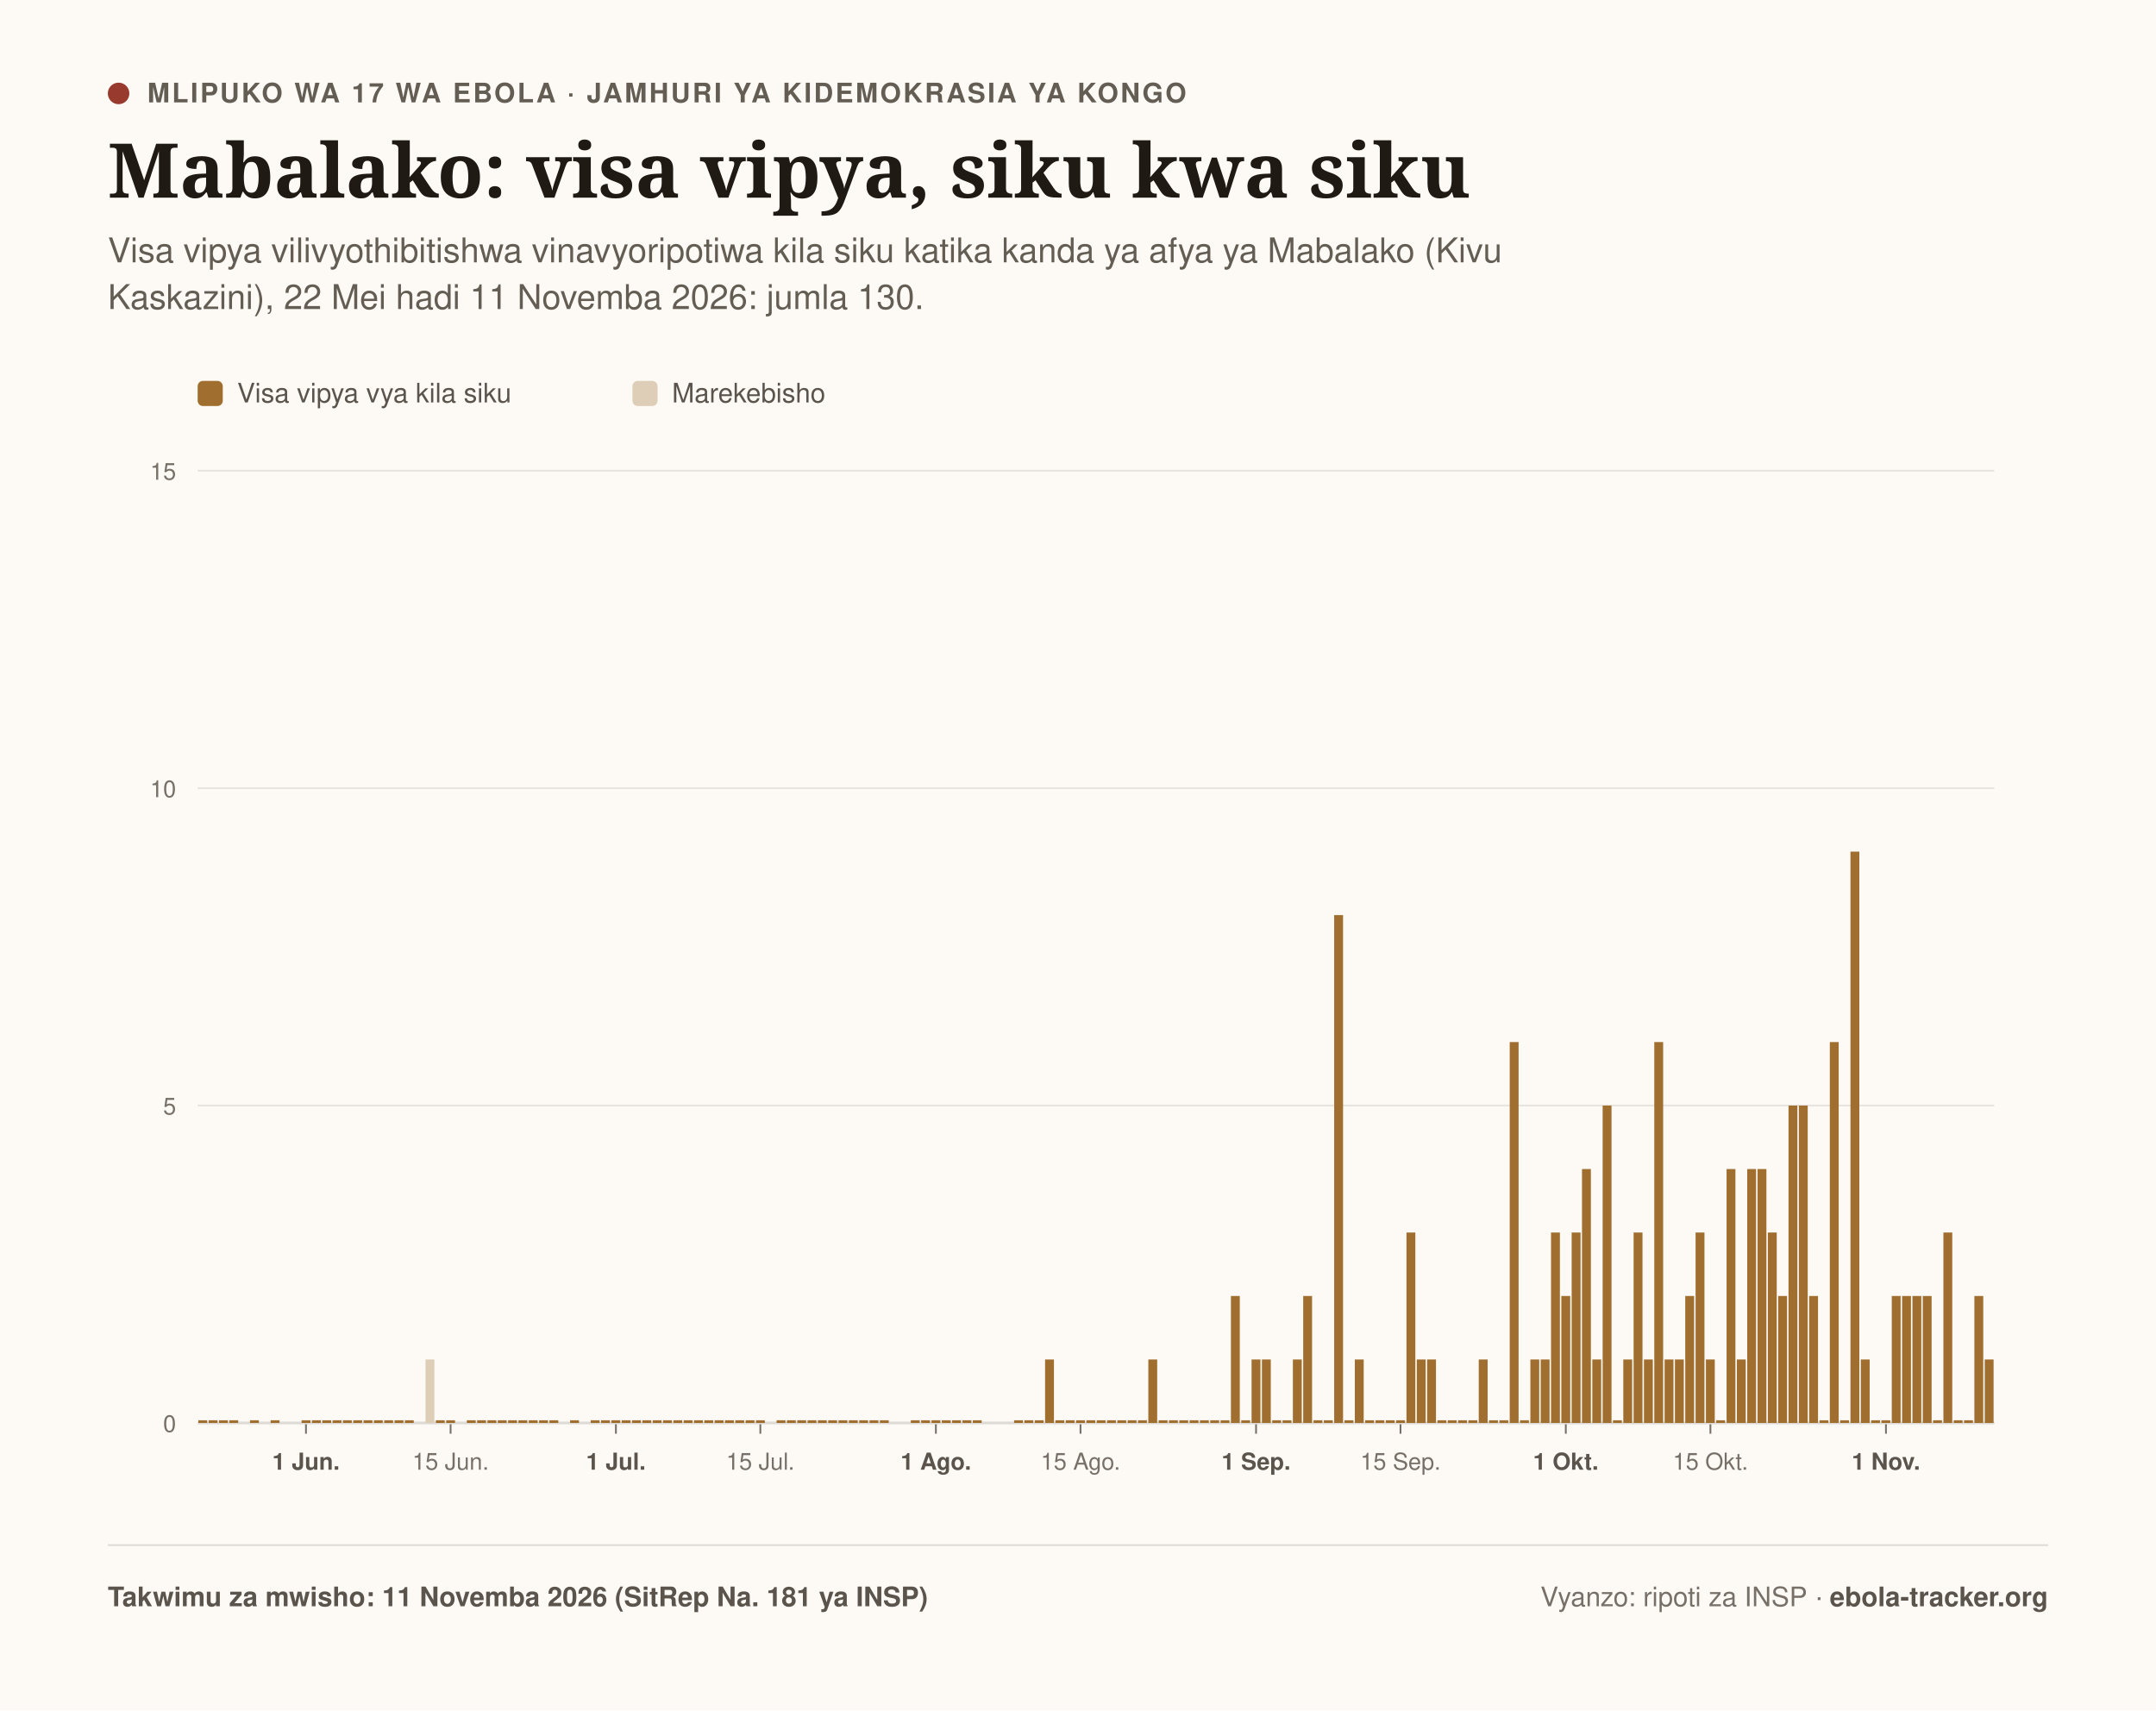
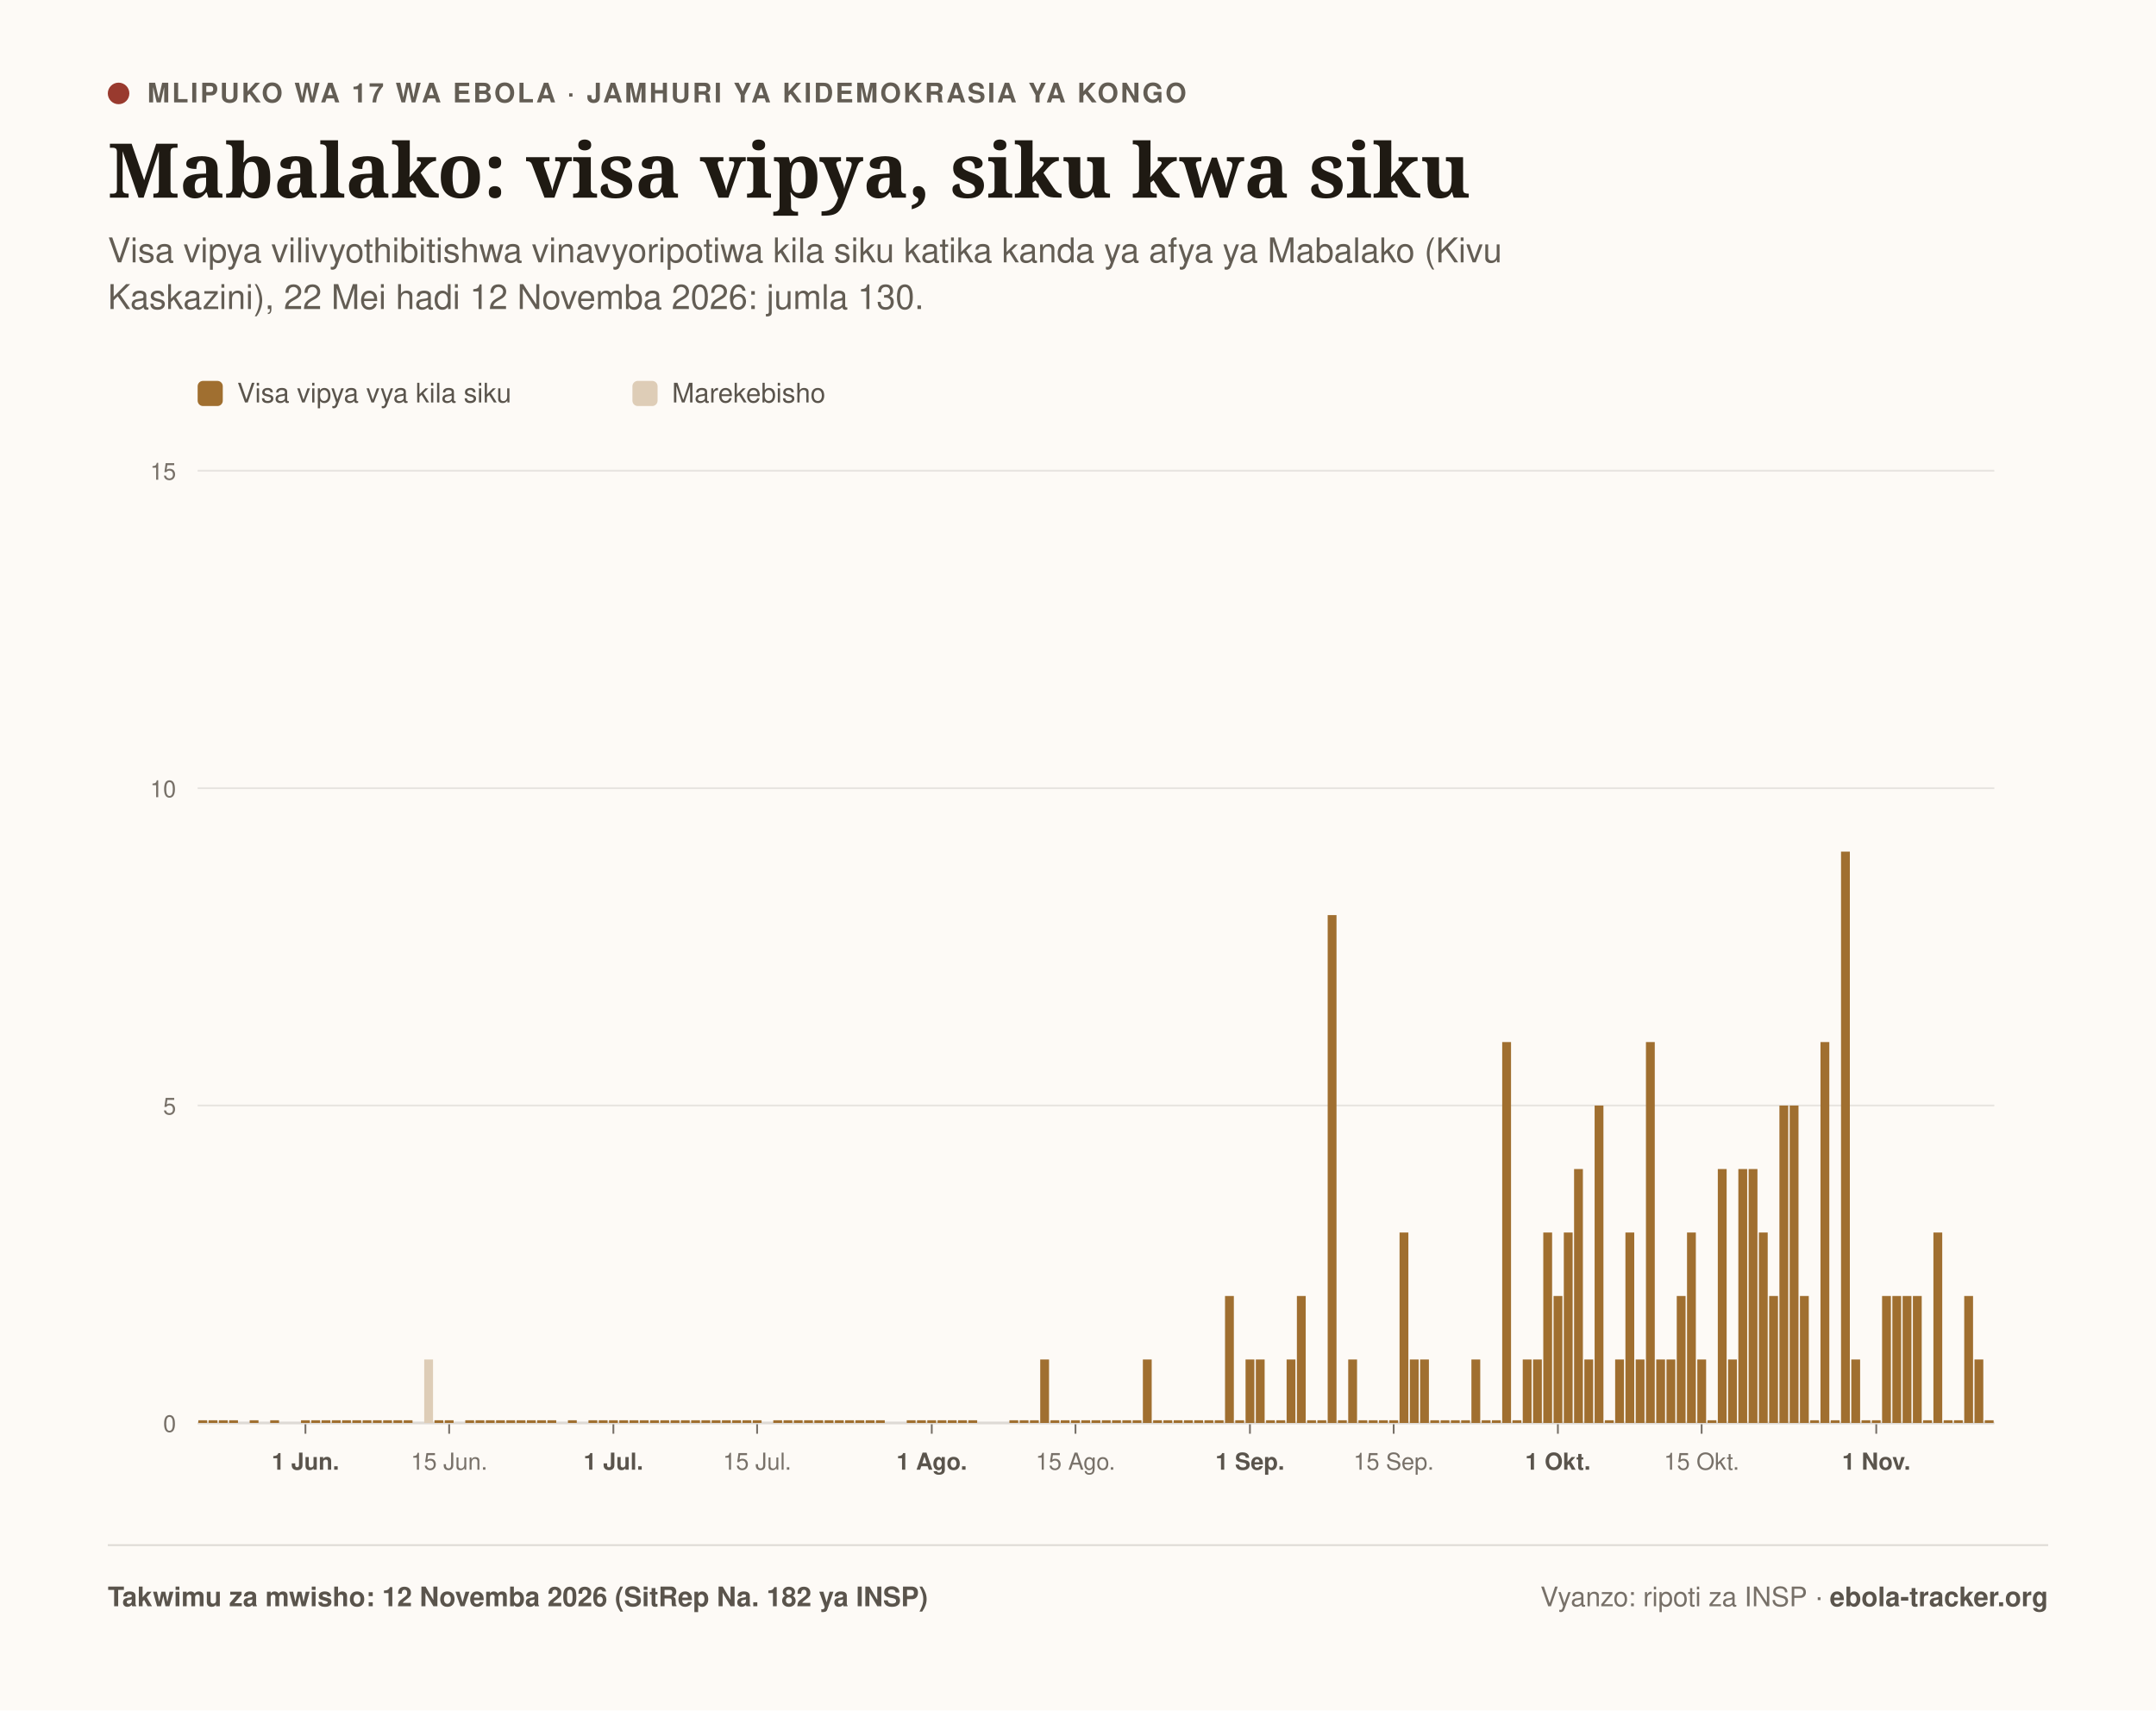
- <svg xmlns="http://www.w3.org/2000/svg" viewBox="0 0 1200 952" role="img" aria-label="Mabalako: visa vipya, siku kwa siku. Visa vipya vilivyothibitishwa vinavyoripotiwa kila siku katika kanda ya afya ya Mabalako (Kivu Kaskazini), 22 Mei hadi 11 Novemba 2026: jumla 130.">
+ <svg xmlns="http://www.w3.org/2000/svg" viewBox="0 0 1200 952" role="img" aria-label="Mabalako: visa vipya, siku kwa siku. Visa vipya vilivyothibitishwa vinavyoripotiwa kila siku katika kanda ya afya ya Mabalako (Kivu Kaskazini), 22 Mei hadi 12 Novemba 2026: jumla 130.">
  <rect width="1200" height="952" fill="#FDFAF6" />
  <circle cx="66" cy="52" r="6" fill="#993A2E" />
  <text x="82.0" y="57.0" font-family="'Public Sans',Helvetica,Arial,sans-serif" font-size="15" font-weight="700" fill="#635D54" text-anchor="start" letter-spacing=".08em">MLIPUKO WA 17 WA EBOLA · JAMHURI YA KIDEMOKRASIA YA KONGO</text>
  <text x="60.0" y="110.0" font-family="'Source Serif 4',Georgia,serif" font-size="42" font-weight="600" fill="#1F1A13" text-anchor="start">Mabalako: visa vipya, siku kwa siku</text>
  <text x="60.0" y="146.0" font-family="'Public Sans',Helvetica,Arial,sans-serif" font-size="19" font-weight="400" fill="#635D54" text-anchor="start">Visa vipya vilivyothibitishwa vinavyoripotiwa kila siku katika kanda ya afya ya Mabalako (Kivu</text>
-   <text x="60.0" y="172.0" font-family="'Public Sans',Helvetica,Arial,sans-serif" font-size="19" font-weight="400" fill="#635D54" text-anchor="start">Kaskazini), 22 Mei hadi 11 Novemba 2026: jumla 130.</text>
+   <text x="60.0" y="172.0" font-family="'Public Sans',Helvetica,Arial,sans-serif" font-size="19" font-weight="400" fill="#635D54" text-anchor="start">Kaskazini), 22 Mei hadi 12 Novemba 2026: jumla 130.</text>
  <rect x="110" y="212" width="14" height="14" rx="3" fill="#A06F30" />
  <text x="132.0" y="224.0" font-family="'Public Sans',Helvetica,Arial,sans-serif" font-size="15" font-weight="400" fill="#5A544C" text-anchor="start">Visa vipya vya kila siku</text>
  <rect x="352" y="212" width="14" height="14" rx="3" fill="#decdb7" />
  <text x="374.0" y="224.0" font-family="'Public Sans',Helvetica,Arial,sans-serif" font-size="15" font-weight="400" fill="#5A544C" text-anchor="start">Marekebisho</text>
  <line x1="110" x2="1110" y1="792.0" y2="792.0" stroke="#E7E4E0" />
  <text x="98.0" y="797.0" font-family="'Public Sans',Helvetica,Arial,sans-serif" font-size="13" font-weight="400" fill="#777068" text-anchor="end">0</text>
  <line x1="110" x2="1110" y1="615.3" y2="615.3" stroke="#E7E4E0" />
  <text x="98.0" y="620.3" font-family="'Public Sans',Helvetica,Arial,sans-serif" font-size="13" font-weight="400" fill="#777068" text-anchor="end">5</text>
  <line x1="110" x2="1110" y1="438.7" y2="438.7" stroke="#E7E4E0" />
  <text x="98.0" y="443.7" font-family="'Public Sans',Helvetica,Arial,sans-serif" font-size="13" font-weight="400" fill="#777068" text-anchor="end">10</text>
  <line x1="110" x2="1110" y1="262.0" y2="262.0" stroke="#E7E4E0" />
  <text x="98.0" y="267.0" font-family="'Public Sans',Helvetica,Arial,sans-serif" font-size="13" font-weight="400" fill="#777068" text-anchor="end">15</text>
-   <line x1="170.3" x2="170.3" y1="792" y2="798" stroke="#777068" />
-   <text x="170.3" y="818.0" font-family="'Public Sans',Helvetica,Arial,sans-serif" font-size="13" font-weight="600" fill="#5A544C" text-anchor="middle">1 Jun.</text>
-   <line x1="250.8" x2="250.8" y1="792" y2="798" stroke="#777068" />
-   <text x="250.8" y="818.0" font-family="'Public Sans',Helvetica,Arial,sans-serif" font-size="13" font-weight="400" fill="#777068" text-anchor="middle">15 Jun.</text>
-   <line x1="342.8" x2="342.8" y1="792" y2="798" stroke="#777068" />
-   <text x="342.8" y="818.0" font-family="'Public Sans',Helvetica,Arial,sans-serif" font-size="13" font-weight="600" fill="#5A544C" text-anchor="middle">1 Jul.</text>
-   <line x1="423.2" x2="423.2" y1="792" y2="798" stroke="#777068" />
-   <text x="423.2" y="818.0" font-family="'Public Sans',Helvetica,Arial,sans-serif" font-size="13" font-weight="400" fill="#777068" text-anchor="middle">15 Jul.</text>
-   <line x1="520.9" x2="520.9" y1="792" y2="798" stroke="#777068" />
-   <text x="520.9" y="818.0" font-family="'Public Sans',Helvetica,Arial,sans-serif" font-size="13" font-weight="600" fill="#5A544C" text-anchor="middle">1 Ago.</text>
-   <line x1="601.4" x2="601.4" y1="792" y2="798" stroke="#777068" />
-   <text x="601.4" y="818.0" font-family="'Public Sans',Helvetica,Arial,sans-serif" font-size="13" font-weight="400" fill="#777068" text-anchor="middle">15 Ago.</text>
-   <line x1="699.1" x2="699.1" y1="792" y2="798" stroke="#777068" />
-   <text x="699.1" y="818.0" font-family="'Public Sans',Helvetica,Arial,sans-serif" font-size="13" font-weight="600" fill="#5A544C" text-anchor="middle">1 Sep.</text>
-   <line x1="779.5" x2="779.5" y1="792" y2="798" stroke="#777068" />
-   <text x="779.5" y="818.0" font-family="'Public Sans',Helvetica,Arial,sans-serif" font-size="13" font-weight="400" fill="#777068" text-anchor="middle">15 Sep.</text>
-   <line x1="871.5" x2="871.5" y1="792" y2="798" stroke="#777068" />
-   <text x="871.5" y="818.0" font-family="'Public Sans',Helvetica,Arial,sans-serif" font-size="13" font-weight="600" fill="#5A544C" text-anchor="middle">1 Okt.</text>
-   <line x1="952.0" x2="952.0" y1="792" y2="798" stroke="#777068" />
-   <text x="952.0" y="818.0" font-family="'Public Sans',Helvetica,Arial,sans-serif" font-size="13" font-weight="400" fill="#777068" text-anchor="middle">15 Okt.</text>
-   <line x1="1049.7" x2="1049.7" y1="792" y2="798" stroke="#777068" />
-   <text x="1049.7" y="818.0" font-family="'Public Sans',Helvetica,Arial,sans-serif" font-size="13" font-weight="600" fill="#5A544C" text-anchor="middle">1 Nov.</text>
+   <line x1="170.0" x2="170.0" y1="792" y2="798" stroke="#777068" />
+   <text x="170.0" y="818.0" font-family="'Public Sans',Helvetica,Arial,sans-serif" font-size="13" font-weight="600" fill="#5A544C" text-anchor="middle">1 Jun.</text>
+   <line x1="250.0" x2="250.0" y1="792" y2="798" stroke="#777068" />
+   <text x="250.0" y="818.0" font-family="'Public Sans',Helvetica,Arial,sans-serif" font-size="13" font-weight="400" fill="#777068" text-anchor="middle">15 Jun.</text>
+   <line x1="341.4" x2="341.4" y1="792" y2="798" stroke="#777068" />
+   <text x="341.4" y="818.0" font-family="'Public Sans',Helvetica,Arial,sans-serif" font-size="13" font-weight="600" fill="#5A544C" text-anchor="middle">1 Jul.</text>
+   <line x1="421.4" x2="421.4" y1="792" y2="798" stroke="#777068" />
+   <text x="421.4" y="818.0" font-family="'Public Sans',Helvetica,Arial,sans-serif" font-size="13" font-weight="400" fill="#777068" text-anchor="middle">15 Jul.</text>
+   <line x1="518.6" x2="518.6" y1="792" y2="798" stroke="#777068" />
+   <text x="518.6" y="818.0" font-family="'Public Sans',Helvetica,Arial,sans-serif" font-size="13" font-weight="600" fill="#5A544C" text-anchor="middle">1 Ago.</text>
+   <line x1="598.6" x2="598.6" y1="792" y2="798" stroke="#777068" />
+   <text x="598.6" y="818.0" font-family="'Public Sans',Helvetica,Arial,sans-serif" font-size="13" font-weight="400" fill="#777068" text-anchor="middle">15 Ago.</text>
+   <line x1="695.7" x2="695.7" y1="792" y2="798" stroke="#777068" />
+   <text x="695.7" y="818.0" font-family="'Public Sans',Helvetica,Arial,sans-serif" font-size="13" font-weight="600" fill="#5A544C" text-anchor="middle">1 Sep.</text>
+   <line x1="775.7" x2="775.7" y1="792" y2="798" stroke="#777068" />
+   <text x="775.7" y="818.0" font-family="'Public Sans',Helvetica,Arial,sans-serif" font-size="13" font-weight="400" fill="#777068" text-anchor="middle">15 Sep.</text>
+   <line x1="867.1" x2="867.1" y1="792" y2="798" stroke="#777068" />
+   <text x="867.1" y="818.0" font-family="'Public Sans',Helvetica,Arial,sans-serif" font-size="13" font-weight="600" fill="#5A544C" text-anchor="middle">1 Okt.</text>
+   <line x1="947.1" x2="947.1" y1="792" y2="798" stroke="#777068" />
+   <text x="947.1" y="818.0" font-family="'Public Sans',Helvetica,Arial,sans-serif" font-size="13" font-weight="400" fill="#777068" text-anchor="middle">15 Okt.</text>
+   <line x1="1044.3" x2="1044.3" y1="792" y2="798" stroke="#777068" />
+   <text x="1044.3" y="818.0" font-family="'Public Sans',Helvetica,Arial,sans-serif" font-size="13" font-weight="600" fill="#5A544C" text-anchor="middle">1 Nov.</text>
  <line x1="110" x2="1110" y1="792" y2="792" stroke="#DEDAD5" stroke-width="1.5" />
-   <rect x="110.40" y="790.50" width="4.94" height="1.50" fill="#A06F30" />
-   <rect x="116.15" y="790.50" width="4.94" height="1.50" fill="#A06F30" />
-   <rect x="121.90" y="790.50" width="4.94" height="1.50" fill="#A06F30" />
-   <rect x="127.64" y="790.50" width="4.94" height="1.50" fill="#A06F30" />
-   <rect x="139.14" y="790.50" width="4.94" height="1.50" fill="#A06F30" />
-   <rect x="150.63" y="790.50" width="4.94" height="1.50" fill="#A06F30" />
-   <rect x="167.87" y="790.50" width="4.94" height="1.50" fill="#A06F30" />
-   <rect x="173.62" y="790.50" width="4.94" height="1.50" fill="#A06F30" />
-   <rect x="179.37" y="790.50" width="4.94" height="1.50" fill="#A06F30" />
-   <rect x="185.11" y="790.50" width="4.94" height="1.50" fill="#A06F30" />
-   <rect x="190.86" y="790.50" width="4.94" height="1.50" fill="#A06F30" />
-   <rect x="196.61" y="790.50" width="4.94" height="1.50" fill="#A06F30" />
-   <rect x="202.36" y="790.50" width="4.94" height="1.50" fill="#A06F30" />
-   <rect x="208.10" y="790.50" width="4.94" height="1.50" fill="#A06F30" />
-   <rect x="213.85" y="790.50" width="4.94" height="1.50" fill="#A06F30" />
-   <rect x="219.60" y="790.50" width="4.94" height="1.50" fill="#A06F30" />
-   <rect x="225.34" y="790.50" width="4.94" height="1.50" fill="#A06F30" />
-   <rect x="236.84" y="756.67" width="4.94" height="35.33" fill="#decdb7" />
-   <rect x="242.59" y="790.50" width="4.94" height="1.50" fill="#A06F30" />
-   <rect x="248.33" y="790.50" width="4.94" height="1.50" fill="#A06F30" />
-   <rect x="259.83" y="790.50" width="4.94" height="1.50" fill="#A06F30" />
-   <rect x="265.57" y="790.50" width="4.94" height="1.50" fill="#A06F30" />
-   <rect x="271.32" y="790.50" width="4.94" height="1.50" fill="#A06F30" />
-   <rect x="277.07" y="790.50" width="4.94" height="1.50" fill="#A06F30" />
-   <rect x="282.82" y="790.50" width="4.94" height="1.50" fill="#A06F30" />
-   <rect x="288.56" y="790.50" width="4.94" height="1.50" fill="#A06F30" />
-   <rect x="294.31" y="790.50" width="4.94" height="1.50" fill="#A06F30" />
-   <rect x="300.06" y="790.50" width="4.94" height="1.50" fill="#A06F30" />
-   <rect x="305.80" y="790.50" width="4.94" height="1.50" fill="#A06F30" />
-   <rect x="317.30" y="790.50" width="4.94" height="1.50" fill="#A06F30" />
-   <rect x="328.79" y="790.50" width="4.94" height="1.50" fill="#A06F30" />
-   <rect x="334.54" y="790.50" width="4.94" height="1.50" fill="#A06F30" />
-   <rect x="340.29" y="790.50" width="4.94" height="1.50" fill="#A06F30" />
-   <rect x="346.03" y="790.50" width="4.94" height="1.50" fill="#A06F30" />
-   <rect x="351.78" y="790.50" width="4.94" height="1.50" fill="#A06F30" />
-   <rect x="357.53" y="790.50" width="4.94" height="1.50" fill="#A06F30" />
-   <rect x="363.28" y="790.50" width="4.94" height="1.50" fill="#A06F30" />
-   <rect x="369.02" y="790.50" width="4.94" height="1.50" fill="#A06F30" />
-   <rect x="374.77" y="790.50" width="4.94" height="1.50" fill="#A06F30" />
-   <rect x="380.52" y="790.50" width="4.94" height="1.50" fill="#A06F30" />
-   <rect x="386.26" y="790.50" width="4.94" height="1.50" fill="#A06F30" />
-   <rect x="392.01" y="790.50" width="4.94" height="1.50" fill="#A06F30" />
-   <rect x="397.76" y="790.50" width="4.94" height="1.50" fill="#A06F30" />
-   <rect x="403.51" y="790.50" width="4.94" height="1.50" fill="#A06F30" />
-   <rect x="409.25" y="790.50" width="4.94" height="1.50" fill="#A06F30" />
-   <rect x="415.00" y="790.50" width="4.94" height="1.50" fill="#A06F30" />
-   <rect x="420.75" y="790.50" width="4.94" height="1.50" fill="#A06F30" />
-   <rect x="432.24" y="790.50" width="4.94" height="1.50" fill="#A06F30" />
-   <rect x="437.99" y="790.50" width="4.94" height="1.50" fill="#A06F30" />
-   <rect x="443.74" y="790.50" width="4.94" height="1.50" fill="#A06F30" />
-   <rect x="449.48" y="790.50" width="4.94" height="1.50" fill="#A06F30" />
-   <rect x="455.23" y="790.50" width="4.94" height="1.50" fill="#A06F30" />
-   <rect x="460.98" y="790.50" width="4.94" height="1.50" fill="#A06F30" />
-   <rect x="466.72" y="790.50" width="4.94" height="1.50" fill="#A06F30" />
-   <rect x="472.47" y="790.50" width="4.94" height="1.50" fill="#A06F30" />
-   <rect x="478.22" y="790.50" width="4.94" height="1.50" fill="#A06F30" />
-   <rect x="483.97" y="790.50" width="4.94" height="1.50" fill="#A06F30" />
-   <rect x="489.71" y="790.50" width="4.94" height="1.50" fill="#A06F30" />
-   <rect x="506.95" y="790.50" width="4.94" height="1.50" fill="#A06F30" />
-   <rect x="512.70" y="790.50" width="4.94" height="1.50" fill="#A06F30" />
-   <rect x="518.45" y="790.50" width="4.94" height="1.50" fill="#A06F30" />
-   <rect x="524.20" y="790.50" width="4.94" height="1.50" fill="#A06F30" />
-   <rect x="529.94" y="790.50" width="4.94" height="1.50" fill="#A06F30" />
-   <rect x="535.69" y="790.50" width="4.94" height="1.50" fill="#A06F30" />
-   <rect x="541.44" y="790.50" width="4.94" height="1.50" fill="#A06F30" />
-   <rect x="564.43" y="790.50" width="4.94" height="1.50" fill="#A06F30" />
-   <rect x="570.17" y="790.50" width="4.94" height="1.50" fill="#A06F30" />
-   <rect x="575.92" y="790.50" width="4.94" height="1.50" fill="#A06F30" />
-   <rect x="581.67" y="756.67" width="4.94" height="35.33" fill="#A06F30" />
-   <rect x="587.41" y="790.50" width="4.94" height="1.50" fill="#A06F30" />
-   <rect x="593.16" y="790.50" width="4.94" height="1.50" fill="#A06F30" />
-   <rect x="598.91" y="790.50" width="4.94" height="1.50" fill="#A06F30" />
-   <rect x="604.66" y="790.50" width="4.94" height="1.50" fill="#A06F30" />
-   <rect x="610.40" y="790.50" width="4.94" height="1.50" fill="#A06F30" />
-   <rect x="616.15" y="790.50" width="4.94" height="1.50" fill="#A06F30" />
-   <rect x="621.90" y="790.50" width="4.94" height="1.50" fill="#A06F30" />
-   <rect x="627.64" y="790.50" width="4.94" height="1.50" fill="#A06F30" />
-   <rect x="633.39" y="790.50" width="4.94" height="1.50" fill="#A06F30" />
-   <rect x="639.14" y="756.67" width="4.94" height="35.33" fill="#A06F30" />
-   <rect x="644.89" y="790.50" width="4.94" height="1.50" fill="#A06F30" />
-   <rect x="650.63" y="790.50" width="4.94" height="1.50" fill="#A06F30" />
-   <rect x="656.38" y="790.50" width="4.94" height="1.50" fill="#A06F30" />
-   <rect x="662.13" y="790.50" width="4.94" height="1.50" fill="#A06F30" />
-   <rect x="667.87" y="790.50" width="4.94" height="1.50" fill="#A06F30" />
-   <rect x="673.62" y="790.50" width="4.94" height="1.50" fill="#A06F30" />
-   <rect x="679.37" y="790.50" width="4.94" height="1.50" fill="#A06F30" />
-   <rect x="685.11" y="721.33" width="4.94" height="70.67" fill="#A06F30" />
-   <rect x="690.86" y="790.50" width="4.94" height="1.50" fill="#A06F30" />
-   <rect x="696.61" y="756.67" width="4.94" height="35.33" fill="#A06F30" />
-   <rect x="702.36" y="756.67" width="4.94" height="35.33" fill="#A06F30" />
-   <rect x="708.10" y="790.50" width="4.94" height="1.50" fill="#A06F30" />
-   <rect x="713.85" y="790.50" width="4.94" height="1.50" fill="#A06F30" />
-   <rect x="719.60" y="756.67" width="4.94" height="35.33" fill="#A06F30" />
-   <rect x="725.34" y="721.33" width="4.94" height="70.67" fill="#A06F30" />
-   <rect x="731.09" y="790.50" width="4.94" height="1.50" fill="#A06F30" />
-   <rect x="736.84" y="790.50" width="4.94" height="1.50" fill="#A06F30" />
-   <rect x="742.59" y="509.33" width="4.94" height="282.67" fill="#A06F30" />
-   <rect x="748.33" y="790.50" width="4.94" height="1.50" fill="#A06F30" />
-   <rect x="754.08" y="756.67" width="4.94" height="35.33" fill="#A06F30" />
-   <rect x="759.83" y="790.50" width="4.94" height="1.50" fill="#A06F30" />
-   <rect x="765.57" y="790.50" width="4.94" height="1.50" fill="#A06F30" />
-   <rect x="771.32" y="790.50" width="4.94" height="1.50" fill="#A06F30" />
-   <rect x="777.07" y="790.50" width="4.94" height="1.50" fill="#A06F30" />
-   <rect x="782.82" y="686.00" width="4.94" height="106.00" fill="#A06F30" />
-   <rect x="788.56" y="756.67" width="4.94" height="35.33" fill="#A06F30" />
-   <rect x="794.31" y="756.67" width="4.94" height="35.33" fill="#A06F30" />
-   <rect x="800.06" y="790.50" width="4.94" height="1.50" fill="#A06F30" />
-   <rect x="805.80" y="790.50" width="4.94" height="1.50" fill="#A06F30" />
-   <rect x="811.55" y="790.50" width="4.94" height="1.50" fill="#A06F30" />
-   <rect x="817.30" y="790.50" width="4.94" height="1.50" fill="#A06F30" />
-   <rect x="823.05" y="756.67" width="4.94" height="35.33" fill="#A06F30" />
-   <rect x="828.79" y="790.50" width="4.94" height="1.50" fill="#A06F30" />
-   <rect x="834.54" y="790.50" width="4.94" height="1.50" fill="#A06F30" />
-   <rect x="840.29" y="580.00" width="4.94" height="212.00" fill="#A06F30" />
-   <rect x="846.03" y="790.50" width="4.94" height="1.50" fill="#A06F30" />
-   <rect x="851.78" y="756.67" width="4.94" height="35.33" fill="#A06F30" />
-   <rect x="857.53" y="756.67" width="4.94" height="35.33" fill="#A06F30" />
-   <rect x="863.28" y="686.00" width="4.94" height="106.00" fill="#A06F30" />
-   <rect x="869.02" y="721.33" width="4.94" height="70.67" fill="#A06F30" />
-   <rect x="874.77" y="686.00" width="4.94" height="106.00" fill="#A06F30" />
-   <rect x="880.52" y="650.67" width="4.94" height="141.33" fill="#A06F30" />
-   <rect x="886.26" y="756.67" width="4.94" height="35.33" fill="#A06F30" />
-   <rect x="892.01" y="615.33" width="4.94" height="176.67" fill="#A06F30" />
-   <rect x="897.76" y="790.50" width="4.94" height="1.50" fill="#A06F30" />
-   <rect x="903.51" y="756.67" width="4.94" height="35.33" fill="#A06F30" />
-   <rect x="909.25" y="686.00" width="4.94" height="106.00" fill="#A06F30" />
-   <rect x="915.00" y="756.67" width="4.94" height="35.33" fill="#A06F30" />
-   <rect x="920.75" y="580.00" width="4.94" height="212.00" fill="#A06F30" />
-   <rect x="926.49" y="756.67" width="4.94" height="35.33" fill="#A06F30" />
-   <rect x="932.24" y="756.67" width="4.94" height="35.33" fill="#A06F30" />
-   <rect x="937.99" y="721.33" width="4.94" height="70.67" fill="#A06F30" />
-   <rect x="943.74" y="686.00" width="4.94" height="106.00" fill="#A06F30" />
-   <rect x="949.48" y="756.67" width="4.94" height="35.33" fill="#A06F30" />
-   <rect x="955.23" y="790.50" width="4.94" height="1.50" fill="#A06F30" />
-   <rect x="960.98" y="650.67" width="4.94" height="141.33" fill="#A06F30" />
-   <rect x="966.72" y="756.67" width="4.94" height="35.33" fill="#A06F30" />
-   <rect x="972.47" y="650.67" width="4.94" height="141.33" fill="#A06F30" />
-   <rect x="978.22" y="650.67" width="4.94" height="141.33" fill="#A06F30" />
-   <rect x="983.97" y="686.00" width="4.94" height="106.00" fill="#A06F30" />
-   <rect x="989.71" y="721.33" width="4.94" height="70.67" fill="#A06F30" />
-   <rect x="995.46" y="615.33" width="4.94" height="176.67" fill="#A06F30" />
-   <rect x="1001.21" y="615.33" width="4.94" height="176.67" fill="#A06F30" />
-   <rect x="1006.95" y="721.33" width="4.94" height="70.67" fill="#A06F30" />
-   <rect x="1012.70" y="790.50" width="4.94" height="1.50" fill="#A06F30" />
-   <rect x="1018.45" y="580.00" width="4.94" height="212.00" fill="#A06F30" />
-   <rect x="1024.20" y="790.50" width="4.94" height="1.50" fill="#A06F30" />
-   <rect x="1029.94" y="474.00" width="4.94" height="318.00" fill="#A06F30" />
-   <rect x="1035.69" y="756.67" width="4.94" height="35.33" fill="#A06F30" />
-   <rect x="1041.44" y="790.50" width="4.94" height="1.50" fill="#A06F30" />
-   <rect x="1047.18" y="790.50" width="4.94" height="1.50" fill="#A06F30" />
-   <rect x="1052.93" y="721.33" width="4.94" height="70.67" fill="#A06F30" />
-   <rect x="1058.68" y="721.33" width="4.94" height="70.67" fill="#A06F30" />
-   <rect x="1064.43" y="721.33" width="4.94" height="70.67" fill="#A06F30" />
-   <rect x="1070.17" y="721.33" width="4.94" height="70.67" fill="#A06F30" />
-   <rect x="1075.92" y="790.50" width="4.94" height="1.50" fill="#A06F30" />
-   <rect x="1081.67" y="686.00" width="4.94" height="106.00" fill="#A06F30" />
-   <rect x="1087.41" y="790.50" width="4.94" height="1.50" fill="#A06F30" />
-   <rect x="1093.16" y="790.50" width="4.94" height="1.50" fill="#A06F30" />
-   <rect x="1098.91" y="721.33" width="4.94" height="70.67" fill="#A06F30" />
-   <rect x="1104.66" y="756.67" width="4.94" height="35.33" fill="#A06F30" />
+   <rect x="110.40" y="790.50" width="4.91" height="1.50" fill="#A06F30" />
+   <rect x="116.11" y="790.50" width="4.91" height="1.50" fill="#A06F30" />
+   <rect x="121.83" y="790.50" width="4.91" height="1.50" fill="#A06F30" />
+   <rect x="127.54" y="790.50" width="4.91" height="1.50" fill="#A06F30" />
+   <rect x="138.97" y="790.50" width="4.91" height="1.50" fill="#A06F30" />
+   <rect x="150.40" y="790.50" width="4.91" height="1.50" fill="#A06F30" />
+   <rect x="167.54" y="790.50" width="4.91" height="1.50" fill="#A06F30" />
+   <rect x="173.26" y="790.50" width="4.91" height="1.50" fill="#A06F30" />
+   <rect x="178.97" y="790.50" width="4.91" height="1.50" fill="#A06F30" />
+   <rect x="184.69" y="790.50" width="4.91" height="1.50" fill="#A06F30" />
+   <rect x="190.40" y="790.50" width="4.91" height="1.50" fill="#A06F30" />
+   <rect x="196.11" y="790.50" width="4.91" height="1.50" fill="#A06F30" />
+   <rect x="201.83" y="790.50" width="4.91" height="1.50" fill="#A06F30" />
+   <rect x="207.54" y="790.50" width="4.91" height="1.50" fill="#A06F30" />
+   <rect x="213.26" y="790.50" width="4.91" height="1.50" fill="#A06F30" />
+   <rect x="218.97" y="790.50" width="4.91" height="1.50" fill="#A06F30" />
+   <rect x="224.69" y="790.50" width="4.91" height="1.50" fill="#A06F30" />
+   <rect x="236.11" y="756.67" width="4.91" height="35.33" fill="#decdb7" />
+   <rect x="241.83" y="790.50" width="4.91" height="1.50" fill="#A06F30" />
+   <rect x="247.54" y="790.50" width="4.91" height="1.50" fill="#A06F30" />
+   <rect x="258.97" y="790.50" width="4.91" height="1.50" fill="#A06F30" />
+   <rect x="264.69" y="790.50" width="4.91" height="1.50" fill="#A06F30" />
+   <rect x="270.40" y="790.50" width="4.91" height="1.50" fill="#A06F30" />
+   <rect x="276.11" y="790.50" width="4.91" height="1.50" fill="#A06F30" />
+   <rect x="281.83" y="790.50" width="4.91" height="1.50" fill="#A06F30" />
+   <rect x="287.54" y="790.50" width="4.91" height="1.50" fill="#A06F30" />
+   <rect x="293.26" y="790.50" width="4.91" height="1.50" fill="#A06F30" />
+   <rect x="298.97" y="790.50" width="4.91" height="1.50" fill="#A06F30" />
+   <rect x="304.69" y="790.50" width="4.91" height="1.50" fill="#A06F30" />
+   <rect x="316.11" y="790.50" width="4.91" height="1.50" fill="#A06F30" />
+   <rect x="327.54" y="790.50" width="4.91" height="1.50" fill="#A06F30" />
+   <rect x="333.26" y="790.50" width="4.91" height="1.50" fill="#A06F30" />
+   <rect x="338.97" y="790.50" width="4.91" height="1.50" fill="#A06F30" />
+   <rect x="344.69" y="790.50" width="4.91" height="1.50" fill="#A06F30" />
+   <rect x="350.40" y="790.50" width="4.91" height="1.50" fill="#A06F30" />
+   <rect x="356.11" y="790.50" width="4.91" height="1.50" fill="#A06F30" />
+   <rect x="361.83" y="790.50" width="4.91" height="1.50" fill="#A06F30" />
+   <rect x="367.54" y="790.50" width="4.91" height="1.50" fill="#A06F30" />
+   <rect x="373.26" y="790.50" width="4.91" height="1.50" fill="#A06F30" />
+   <rect x="378.97" y="790.50" width="4.91" height="1.50" fill="#A06F30" />
+   <rect x="384.69" y="790.50" width="4.91" height="1.50" fill="#A06F30" />
+   <rect x="390.40" y="790.50" width="4.91" height="1.50" fill="#A06F30" />
+   <rect x="396.11" y="790.50" width="4.91" height="1.50" fill="#A06F30" />
+   <rect x="401.83" y="790.50" width="4.91" height="1.50" fill="#A06F30" />
+   <rect x="407.54" y="790.50" width="4.91" height="1.50" fill="#A06F30" />
+   <rect x="413.26" y="790.50" width="4.91" height="1.50" fill="#A06F30" />
+   <rect x="418.97" y="790.50" width="4.91" height="1.50" fill="#A06F30" />
+   <rect x="430.40" y="790.50" width="4.91" height="1.50" fill="#A06F30" />
+   <rect x="436.11" y="790.50" width="4.91" height="1.50" fill="#A06F30" />
+   <rect x="441.83" y="790.50" width="4.91" height="1.50" fill="#A06F30" />
+   <rect x="447.54" y="790.50" width="4.91" height="1.50" fill="#A06F30" />
+   <rect x="453.26" y="790.50" width="4.91" height="1.50" fill="#A06F30" />
+   <rect x="458.97" y="790.50" width="4.91" height="1.50" fill="#A06F30" />
+   <rect x="464.69" y="790.50" width="4.91" height="1.50" fill="#A06F30" />
+   <rect x="470.40" y="790.50" width="4.91" height="1.50" fill="#A06F30" />
+   <rect x="476.11" y="790.50" width="4.91" height="1.50" fill="#A06F30" />
+   <rect x="481.83" y="790.50" width="4.91" height="1.50" fill="#A06F30" />
+   <rect x="487.54" y="790.50" width="4.91" height="1.50" fill="#A06F30" />
+   <rect x="504.69" y="790.50" width="4.91" height="1.50" fill="#A06F30" />
+   <rect x="510.40" y="790.50" width="4.91" height="1.50" fill="#A06F30" />
+   <rect x="516.11" y="790.50" width="4.91" height="1.50" fill="#A06F30" />
+   <rect x="521.83" y="790.50" width="4.91" height="1.50" fill="#A06F30" />
+   <rect x="527.54" y="790.50" width="4.91" height="1.50" fill="#A06F30" />
+   <rect x="533.26" y="790.50" width="4.91" height="1.50" fill="#A06F30" />
+   <rect x="538.97" y="790.50" width="4.91" height="1.50" fill="#A06F30" />
+   <rect x="561.83" y="790.50" width="4.91" height="1.50" fill="#A06F30" />
+   <rect x="567.54" y="790.50" width="4.91" height="1.50" fill="#A06F30" />
+   <rect x="573.26" y="790.50" width="4.91" height="1.50" fill="#A06F30" />
+   <rect x="578.97" y="756.67" width="4.91" height="35.33" fill="#A06F30" />
+   <rect x="584.69" y="790.50" width="4.91" height="1.50" fill="#A06F30" />
+   <rect x="590.40" y="790.50" width="4.91" height="1.50" fill="#A06F30" />
+   <rect x="596.11" y="790.50" width="4.91" height="1.50" fill="#A06F30" />
+   <rect x="601.83" y="790.50" width="4.91" height="1.50" fill="#A06F30" />
+   <rect x="607.54" y="790.50" width="4.91" height="1.50" fill="#A06F30" />
+   <rect x="613.26" y="790.50" width="4.91" height="1.50" fill="#A06F30" />
+   <rect x="618.97" y="790.50" width="4.91" height="1.50" fill="#A06F30" />
+   <rect x="624.69" y="790.50" width="4.91" height="1.50" fill="#A06F30" />
+   <rect x="630.40" y="790.50" width="4.91" height="1.50" fill="#A06F30" />
+   <rect x="636.11" y="756.67" width="4.91" height="35.33" fill="#A06F30" />
+   <rect x="641.83" y="790.50" width="4.91" height="1.50" fill="#A06F30" />
+   <rect x="647.54" y="790.50" width="4.91" height="1.50" fill="#A06F30" />
+   <rect x="653.26" y="790.50" width="4.91" height="1.50" fill="#A06F30" />
+   <rect x="658.97" y="790.50" width="4.91" height="1.50" fill="#A06F30" />
+   <rect x="664.69" y="790.50" width="4.91" height="1.50" fill="#A06F30" />
+   <rect x="670.40" y="790.50" width="4.91" height="1.50" fill="#A06F30" />
+   <rect x="676.11" y="790.50" width="4.91" height="1.50" fill="#A06F30" />
+   <rect x="681.83" y="721.33" width="4.91" height="70.67" fill="#A06F30" />
+   <rect x="687.54" y="790.50" width="4.91" height="1.50" fill="#A06F30" />
+   <rect x="693.26" y="756.67" width="4.91" height="35.33" fill="#A06F30" />
+   <rect x="698.97" y="756.67" width="4.91" height="35.33" fill="#A06F30" />
+   <rect x="704.69" y="790.50" width="4.91" height="1.50" fill="#A06F30" />
+   <rect x="710.40" y="790.50" width="4.91" height="1.50" fill="#A06F30" />
+   <rect x="716.11" y="756.67" width="4.91" height="35.33" fill="#A06F30" />
+   <rect x="721.83" y="721.33" width="4.91" height="70.67" fill="#A06F30" />
+   <rect x="727.54" y="790.50" width="4.91" height="1.50" fill="#A06F30" />
+   <rect x="733.26" y="790.50" width="4.91" height="1.50" fill="#A06F30" />
+   <rect x="738.97" y="509.33" width="4.91" height="282.67" fill="#A06F30" />
+   <rect x="744.69" y="790.50" width="4.91" height="1.50" fill="#A06F30" />
+   <rect x="750.40" y="756.67" width="4.91" height="35.33" fill="#A06F30" />
+   <rect x="756.11" y="790.50" width="4.91" height="1.50" fill="#A06F30" />
+   <rect x="761.83" y="790.50" width="4.91" height="1.50" fill="#A06F30" />
+   <rect x="767.54" y="790.50" width="4.91" height="1.50" fill="#A06F30" />
+   <rect x="773.26" y="790.50" width="4.91" height="1.50" fill="#A06F30" />
+   <rect x="778.97" y="686.00" width="4.91" height="106.00" fill="#A06F30" />
+   <rect x="784.69" y="756.67" width="4.91" height="35.33" fill="#A06F30" />
+   <rect x="790.40" y="756.67" width="4.91" height="35.33" fill="#A06F30" />
+   <rect x="796.11" y="790.50" width="4.91" height="1.50" fill="#A06F30" />
+   <rect x="801.83" y="790.50" width="4.91" height="1.50" fill="#A06F30" />
+   <rect x="807.54" y="790.50" width="4.91" height="1.50" fill="#A06F30" />
+   <rect x="813.26" y="790.50" width="4.91" height="1.50" fill="#A06F30" />
+   <rect x="818.97" y="756.67" width="4.91" height="35.33" fill="#A06F30" />
+   <rect x="824.69" y="790.50" width="4.91" height="1.50" fill="#A06F30" />
+   <rect x="830.40" y="790.50" width="4.91" height="1.50" fill="#A06F30" />
+   <rect x="836.11" y="580.00" width="4.91" height="212.00" fill="#A06F30" />
+   <rect x="841.83" y="790.50" width="4.91" height="1.50" fill="#A06F30" />
+   <rect x="847.54" y="756.67" width="4.91" height="35.33" fill="#A06F30" />
+   <rect x="853.26" y="756.67" width="4.91" height="35.33" fill="#A06F30" />
+   <rect x="858.97" y="686.00" width="4.91" height="106.00" fill="#A06F30" />
+   <rect x="864.69" y="721.33" width="4.91" height="70.67" fill="#A06F30" />
+   <rect x="870.40" y="686.00" width="4.91" height="106.00" fill="#A06F30" />
+   <rect x="876.11" y="650.67" width="4.91" height="141.33" fill="#A06F30" />
+   <rect x="881.83" y="756.67" width="4.91" height="35.33" fill="#A06F30" />
+   <rect x="887.54" y="615.33" width="4.91" height="176.67" fill="#A06F30" />
+   <rect x="893.26" y="790.50" width="4.91" height="1.50" fill="#A06F30" />
+   <rect x="898.97" y="756.67" width="4.91" height="35.33" fill="#A06F30" />
+   <rect x="904.69" y="686.00" width="4.91" height="106.00" fill="#A06F30" />
+   <rect x="910.40" y="756.67" width="4.91" height="35.33" fill="#A06F30" />
+   <rect x="916.11" y="580.00" width="4.91" height="212.00" fill="#A06F30" />
+   <rect x="921.83" y="756.67" width="4.91" height="35.33" fill="#A06F30" />
+   <rect x="927.54" y="756.67" width="4.91" height="35.33" fill="#A06F30" />
+   <rect x="933.26" y="721.33" width="4.91" height="70.67" fill="#A06F30" />
+   <rect x="938.97" y="686.00" width="4.91" height="106.00" fill="#A06F30" />
+   <rect x="944.69" y="756.67" width="4.91" height="35.33" fill="#A06F30" />
+   <rect x="950.40" y="790.50" width="4.91" height="1.50" fill="#A06F30" />
+   <rect x="956.11" y="650.67" width="4.91" height="141.33" fill="#A06F30" />
+   <rect x="961.83" y="756.67" width="4.91" height="35.33" fill="#A06F30" />
+   <rect x="967.54" y="650.67" width="4.91" height="141.33" fill="#A06F30" />
+   <rect x="973.26" y="650.67" width="4.91" height="141.33" fill="#A06F30" />
+   <rect x="978.97" y="686.00" width="4.91" height="106.00" fill="#A06F30" />
+   <rect x="984.69" y="721.33" width="4.91" height="70.67" fill="#A06F30" />
+   <rect x="990.40" y="615.33" width="4.91" height="176.67" fill="#A06F30" />
+   <rect x="996.11" y="615.33" width="4.91" height="176.67" fill="#A06F30" />
+   <rect x="1001.83" y="721.33" width="4.91" height="70.67" fill="#A06F30" />
+   <rect x="1007.54" y="790.50" width="4.91" height="1.50" fill="#A06F30" />
+   <rect x="1013.26" y="580.00" width="4.91" height="212.00" fill="#A06F30" />
+   <rect x="1018.97" y="790.50" width="4.91" height="1.50" fill="#A06F30" />
+   <rect x="1024.69" y="474.00" width="4.91" height="318.00" fill="#A06F30" />
+   <rect x="1030.40" y="756.67" width="4.91" height="35.33" fill="#A06F30" />
+   <rect x="1036.11" y="790.50" width="4.91" height="1.50" fill="#A06F30" />
+   <rect x="1041.83" y="790.50" width="4.91" height="1.50" fill="#A06F30" />
+   <rect x="1047.54" y="721.33" width="4.91" height="70.67" fill="#A06F30" />
+   <rect x="1053.26" y="721.33" width="4.91" height="70.67" fill="#A06F30" />
+   <rect x="1058.97" y="721.33" width="4.91" height="70.67" fill="#A06F30" />
+   <rect x="1064.69" y="721.33" width="4.91" height="70.67" fill="#A06F30" />
+   <rect x="1070.40" y="790.50" width="4.91" height="1.50" fill="#A06F30" />
+   <rect x="1076.11" y="686.00" width="4.91" height="106.00" fill="#A06F30" />
+   <rect x="1081.83" y="790.50" width="4.91" height="1.50" fill="#A06F30" />
+   <rect x="1087.54" y="790.50" width="4.91" height="1.50" fill="#A06F30" />
+   <rect x="1093.26" y="721.33" width="4.91" height="70.67" fill="#A06F30" />
+   <rect x="1098.97" y="756.67" width="4.91" height="35.33" fill="#A06F30" />
+   <rect x="1104.69" y="790.50" width="4.91" height="1.50" fill="#A06F30" />
  <line x1="60" x2="1140" y1="860" y2="860" stroke="#DEDAD5" />
-   <text x="60.0" y="894.0" font-family="'Public Sans',Helvetica,Arial,sans-serif" font-size="15" font-weight="600" fill="#5A544C" text-anchor="start">Takwimu za mwisho: 11 Novemba 2026 (SitRep Na. 181 ya INSP)</text>
+   <text x="60.0" y="894.0" font-family="'Public Sans',Helvetica,Arial,sans-serif" font-size="15" font-weight="600" fill="#5A544C" text-anchor="start">Takwimu za mwisho: 12 Novemba 2026 (SitRep Na. 182 ya INSP)</text>
  <text x="1140" y="894" text-anchor="end" font-family="'Public Sans',Helvetica,Arial,sans-serif" font-size="15" fill="#777068">Vyanzo: ripoti za INSP · <tspan font-weight="700" fill="#5A544C">ebola-tracker.org</tspan>
  </text>
</svg>
